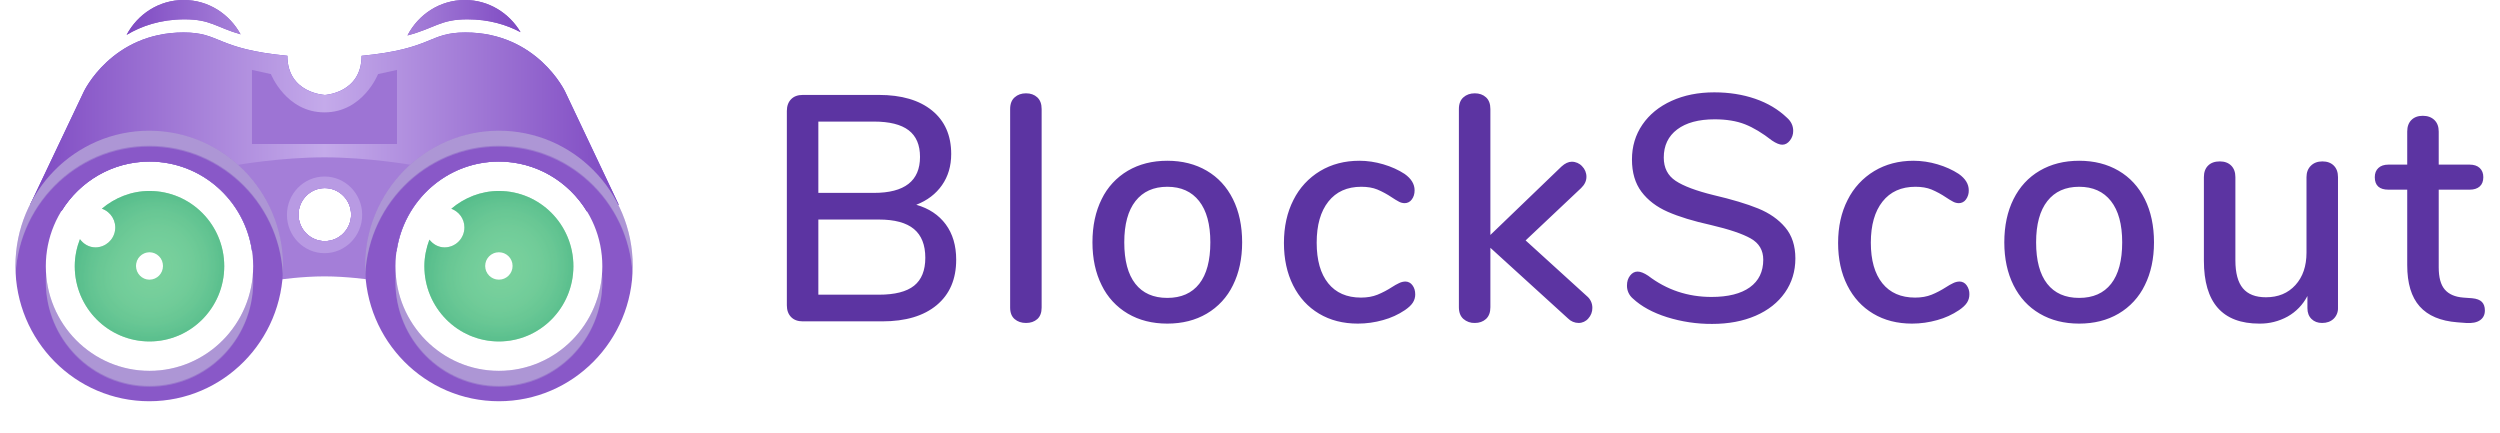
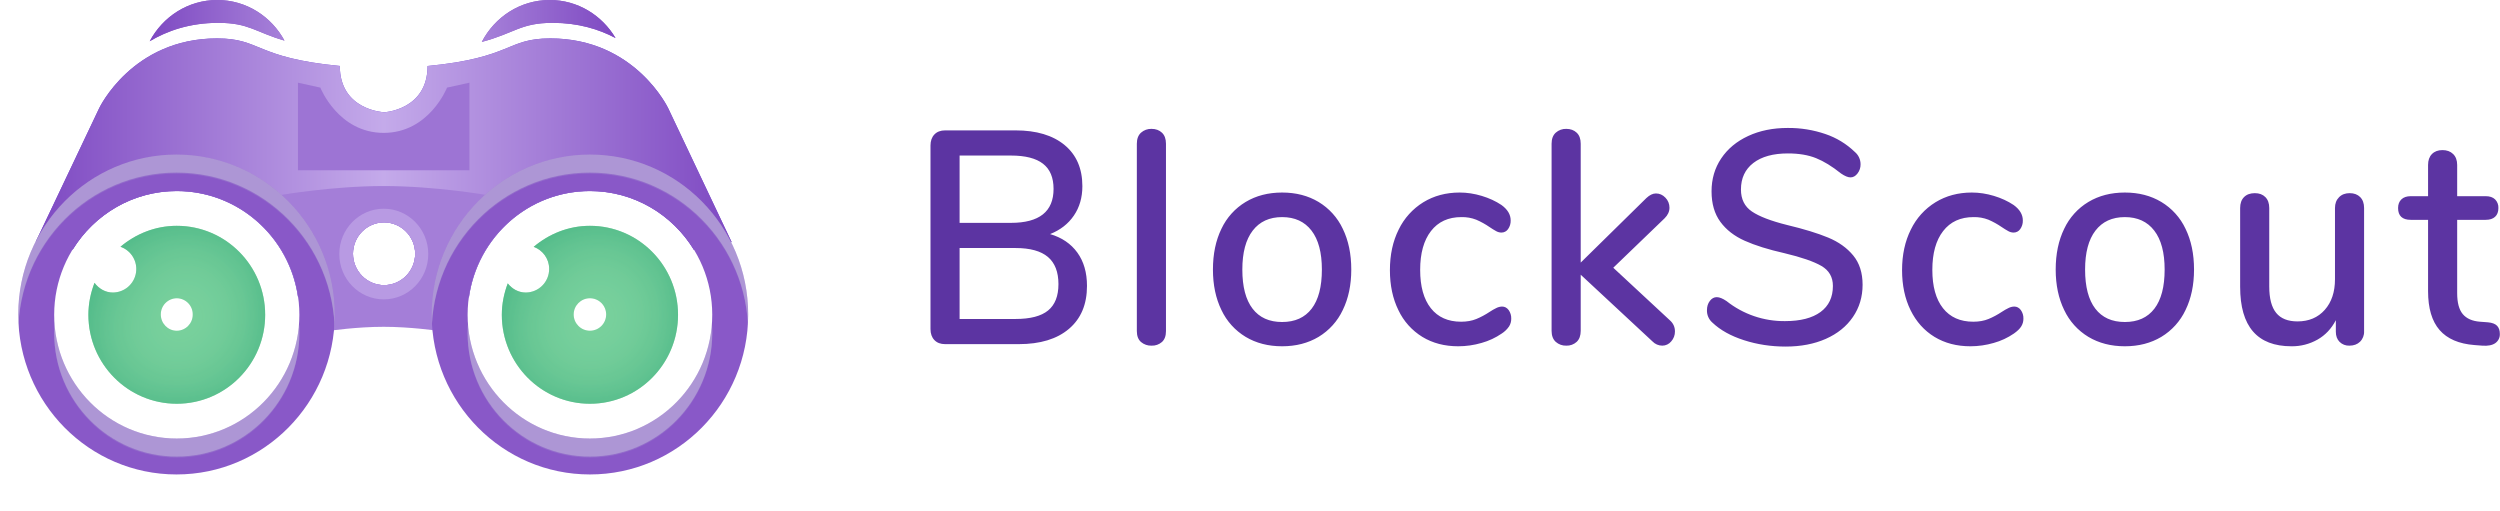
- <svg xmlns="http://www.w3.org/2000/svg" width="162" height="28">
+ <svg xmlns="http://www.w3.org/2000/svg" width="137" height="28">
  <defs>
    <linearGradient id="a" x1="0%" y1="0%" y2="0%">
      <stop offset="0%" stop-color="#7E49C2" />
      <stop offset="50%" stop-color="#C4AAEA" />
      <stop offset="100%" stop-color="#7E49C2" />
    </linearGradient>
    <filter id="b">
      <feOffset dy="1" in="SourceAlpha" />
      <feGaussianBlur result="blurOut" />
      <feFlood flood-color="#F6F6F6" result="floodOut" />
      <feComposite in="floodOut" in2="blurOut" operator="out" result="compOut" />
      <feComposite in="compOut" in2="SourceAlpha" operator="in" />
      <feComponentTransfer>
        <feFuncA slope=".25" type="linear" />
      </feComponentTransfer>
      <feBlend in2="SourceGraphic" />
    </filter>
    <filter id="c">
      <feOffset in="SourceAlpha" />
      <feGaussianBlur result="blurOut" stdDeviation="2.236" />
      <feFlood flood-color="#35B080" result="floodOut" />
      <feComposite in="floodOut" in2="blurOut" operator="out" result="compOut" />
      <feComposite in="compOut" in2="SourceAlpha" operator="in" />
      <feComponentTransfer>
        <feFuncA type="linear" />
      </feComponentTransfer>
      <feBlend in2="SourceGraphic" />
    </filter>
    <filter id="d">
      <feOffset dy="1" in="SourceAlpha" />
      <feGaussianBlur result="blurOut" />
      <feFlood flood-color="#F6F6F6" result="floodOut" />
      <feComposite in="floodOut" in2="blurOut" operator="out" result="compOut" />
      <feComposite in="compOut" in2="SourceAlpha" operator="in" />
      <feComponentTransfer>
        <feFuncA slope=".25" type="linear" />
      </feComponentTransfer>
      <feBlend in2="SourceGraphic" />
    </filter>
    <filter id="e">
      <feOffset in="SourceAlpha" />
      <feGaussianBlur result="blurOut" stdDeviation="2.236" />
      <feFlood flood-color="#35B080" result="floodOut" />
      <feComposite in="floodOut" in2="blurOut" operator="out" result="compOut" />
      <feComposite in="compOut" in2="SourceAlpha" operator="in" />
      <feComponentTransfer>
        <feFuncA type="linear" />
      </feComponentTransfer>
      <feBlend in2="SourceGraphic" />
    </filter>
  </defs>
  <path fill="#8957C8" fill-rule="evenodd" d="M30.285 1.252c-1.758 0-2.069.563-3.882 1.045C27.109.937 28.502 0 30.125 0c1.539 0 2.871.842 3.608 2.086-.913-.485-2.05-.834-3.448-.834zM8.204 2.26C8.916.921 10.297 0 11.906 0c1.595 0 2.967.906 3.684 2.226-1.596-.464-1.952-.974-3.626-.974-1.562 0-2.798.435-3.76 1.008z" />
  <path fill="url(#a)" d="M30.285 1.252c-1.758 0-2.069.563-3.882 1.045C27.109.937 28.502 0 30.125 0c1.539 0 2.871.842 3.608 2.086-.913-.485-2.05-.834-3.448-.834zM8.204 2.26C8.916.921 10.297 0 11.906 0c1.595 0 2.967.906 3.684 2.226-1.596-.464-1.952-.974-3.626-.974-1.562 0-2.798.435-3.76 1.008z" />
  <path fill="#704AD5" fill-rule="evenodd" d="M38.029 13.695c-1.181-1.933-3.289-3.226-5.701-3.226-3.376 0-6.161 2.527-6.627 5.812l-4.674.98v-.027l-4.702-.984c-.48-3.27-3.264-5.781-6.638-5.781-2.405 0-4.51 1.28-5.697 3.199l-2.029-.425 3.472-7.309s1.804-3.83 6.462-3.83c2.416 0 2.076 1.063 6.728 1.51 0 2.421 2.404 2.535 2.404 2.535v.008s2.403-.115 2.403-2.54c4.653-.448 4.312-1.513 6.729-1.513 4.658 0 6.462 3.836 6.462 3.836l3.471 7.323-2.063.432zm-16.982-1.508c-.941 0-1.703.77-1.703 1.719 0 .949.762 1.719 1.703 1.719.94 0 1.703-.77 1.703-1.719 0-.949-.763-1.719-1.703-1.719z" />
  <path fill="url(#a)" d="M38.029 13.695c-1.181-1.933-3.289-3.226-5.701-3.226-3.376 0-6.161 2.527-6.627 5.812l-4.674.98v-.027l-4.702-.984c-.48-3.27-3.264-5.781-6.638-5.781-2.405 0-4.51 1.28-5.697 3.199l-2.029-.425 3.472-7.309s1.804-3.83 6.462-3.83c2.416 0 2.076 1.063 6.728 1.51 0 2.421 2.404 2.535 2.404 2.535v.008s2.403-.115 2.403-2.54c4.653-.448 4.312-1.513 6.729-1.513 4.658 0 6.462 3.836 6.462 3.836l3.471 7.323-2.063.432zm-16.982-1.508c-.941 0-1.703.77-1.703 1.719 0 .949.762 1.719 1.703 1.719.94 0 1.703-.77 1.703-1.719 0-.949-.763-1.719-1.703-1.719z" />
  <path fill="#A47ED8" fill-rule="evenodd" d="M23.964 18.124s-1.477-.215-2.937-.215c-1.477 0-2.938.215-2.938.215l-2.67-7.443s2.8-.486 5.608-.486c2.799 0 5.607.486 5.607.486l-2.67 7.443zm-2.917-5.937c-.941 0-1.703.77-1.703 1.719 0 .949.762 1.719 1.703 1.719.94 0 1.703-.77 1.703-1.719 0-.949-.763-1.719-1.703-1.719z" />
  <path fill="#B89AE3" fill-rule="evenodd" d="M21.031 16.406c-1.346 0-2.437-1.112-2.437-2.484 0-1.372 1.091-2.484 2.437-2.484 1.346 0 2.438 1.112 2.438 2.484 0 1.372-1.092 2.484-2.438 2.484zm.016-4.219c-.941 0-1.703.77-1.703 1.719 0 .949.762 1.719 1.703 1.719.94 0 1.703-.77 1.703-1.719 0-.949-.763-1.719-1.703-1.719z" />
  <path fill="#9D74D4" fill-rule="evenodd" d="M16.327 4.531v4.801h9.399V4.531l-1.228.27s-.976 2.481-3.471 2.481c-2.496 0-3.472-2.481-3.472-2.481l-1.228-.27z" />
  <path fill="#8958C8" fill-rule="evenodd" d="M32.328 26c-4.789 0-8.672-3.925-8.672-8.766s3.883-8.765 8.672-8.765c4.789 0 8.672 3.924 8.672 8.765C41 22.075 37.117 26 32.328 26zm0-15.531c-3.702 0-6.703 3.036-6.703 6.781 0 3.745 3.001 6.781 6.703 6.781 3.702 0 6.703-3.036 6.703-6.781 0-3.745-3.001-6.781-6.703-6.781z" filter="url(#b)" />
  <path fill="#80D6A1" fill-rule="evenodd" d="M32.328 22.125c-2.666 0-4.828-2.183-4.828-4.875 0-.608.124-1.184.325-1.721.235.299.581.502.987.502a1.29 1.29 0 0 0 1.282-1.297c0-.56-.356-1.027-.848-1.208.838-.708 1.904-1.151 3.082-1.151 2.667 0 4.828 2.183 4.828 4.875s-2.161 4.875-4.828 4.875zm0-5.781a.89.89 0 1 0-.001 1.78.89.89 0 0 0 .001-1.78z" filter="url(#c)" />
  <path fill="#8958C8" fill-rule="evenodd" d="M9.672 26C4.883 26 1 22.075 1 17.234s3.883-8.765 8.672-8.765c4.789 0 8.672 3.924 8.672 8.765 0 4.841-3.883 8.766-8.672 8.766zm.015-15.531c-3.71 0-6.718 3.036-6.718 6.781 0 3.745 3.008 6.781 6.718 6.781 3.711 0 6.719-3.036 6.719-6.781 0-3.745-3.008-6.781-6.719-6.781z" filter="url(#d)" />
  <path fill="#80D6A1" fill-rule="evenodd" d="M9.687 22.125c-2.675 0-4.843-2.183-4.843-4.875 0-.619.126-1.207.335-1.752.234.316.589.533 1.008.533a1.29 1.29 0 0 0 .414-2.509c.84-.706 1.907-1.147 3.086-1.147 2.676 0 4.844 2.183 4.844 4.875s-2.168 4.875-4.844 4.875zm0-5.781a.882.882 0 0 0-.875.89c0 .492.392.891.875.891a.883.883 0 0 0 .875-.891.882.882 0 0 0-.875-.89z" filter="url(#e)" />
-   <path fill="#5C34A2" fill-rule="evenodd" d="M160.029 12.291h-2v5.036c0 .653.131 1.131.394 1.436.263.306.663.479 1.202.521l.566.041c.296.028.508.108.637.24.127.132.192.315.192.551 0 .278-.105.489-.314.635-.209.146-.515.205-.919.177l-.546-.042c-1.091-.083-1.906-.426-2.445-1.03-.539-.604-.808-1.495-.808-2.674v-4.891h-1.213c-.593 0-.889-.271-.889-.812 0-.25.077-.448.233-.593.154-.146.373-.219.656-.219h1.213V8.523c0-.319.091-.568.273-.749.181-.18.427-.27.737-.27s.559.09.748.27c.188.181.283.43.283.749v2.144h2c.283 0 .502.073.657.219.155.145.233.343.233.593 0 .264-.078.465-.233.603-.155.139-.374.209-.657.209zm-9.558 8.637c-.283 0-.512-.087-.687-.26-.175-.174-.263-.406-.263-.697v-.791a3.216 3.216 0 0 1-1.283 1.332 3.682 3.682 0 0 1-1.829.458c-2.398 0-3.597-1.36-3.597-4.08v-5.411c0-.319.091-.569.273-.749.182-.181.435-.271.758-.271.31 0 .556.09.738.271.181.18.272.43.272.749v5.39c0 .819.162 1.423.485 1.811.324.389.822.583 1.496.583.795 0 1.431-.264 1.909-.791.479-.527.718-1.228.718-2.102v-4.891c0-.305.094-.552.283-.739.188-.187.437-.281.747-.281s.556.09.738.271c.182.18.273.43.273.749v8.471a.935.935 0 0 1-.283.707c-.189.18-.438.271-.748.271zm-13.185-.604c-.735.431-1.587.646-2.557.646s-1.822-.215-2.556-.646c-.735-.43-1.3-1.044-1.698-1.842-.397-.797-.596-1.724-.596-2.778 0-1.068.199-2.001.596-2.8.398-.797.963-1.411 1.698-1.841.734-.43 1.586-.646 2.556-.646s1.822.216 2.557.646c.734.43 1.3 1.044 1.697 1.841.397.799.596 1.732.596 2.8 0 1.054-.199 1.981-.596 2.778a4.298 4.298 0 0 1-1.697 1.842zm-.496-7.295c-.485-.617-1.172-.926-2.061-.926s-1.576.309-2.061.926c-.485.618-.728 1.509-.728 2.675 0 1.179.24 2.074.718 2.685.478.61 1.168.915 2.071.915.903 0 1.593-.305 2.072-.915.478-.611.717-1.506.717-2.685 0-1.166-.243-2.057-.728-2.675zm-12.69 6.255c.404 0 .761-.063 1.071-.188.31-.125.627-.291.95-.499.148-.097.296-.18.444-.25a.971.971 0 0 1 .405-.104.56.56 0 0 1 .464.239.95.95 0 0 1 .182.594c0 .194-.05.371-.151.53-.101.16-.273.323-.516.489a4.782 4.782 0 0 1-1.414.646 6.007 6.007 0 0 1-1.637.229c-.957 0-1.795-.215-2.516-.646-.721-.43-1.28-1.04-1.677-1.831-.398-.791-.596-1.707-.596-2.748 0-1.054.205-1.984.616-2.788a4.541 4.541 0 0 1 1.728-1.874c.741-.444 1.589-.666 2.546-.666a5.48 5.48 0 0 1 1.546.229c.518.153.98.361 1.384.625.431.305.647.659.647 1.061a.952.952 0 0 1-.182.593.559.559 0 0 1-.465.24.798.798 0 0 1-.364-.094 5.038 5.038 0 0 1-.464-.281 5.516 5.516 0 0 0-.94-.51c-.29-.118-.637-.177-1.041-.177-.916 0-1.627.32-2.132.958-.505.638-.758 1.526-.758 2.664 0 1.138.25 2.015.748 2.633.498.617 1.206.926 2.122.926zm-13.054-6.64c1.185.278 2.145.566 2.879.864.734.299 1.32.708 1.758 1.228.438.52.657 1.19.657 2.008 0 .833-.226 1.572-.677 2.217-.451.645-1.084 1.145-1.899 1.499-.816.353-1.755.53-2.819.53a9.628 9.628 0 0 1-2.921-.437c-.922-.291-1.66-.693-2.212-1.207a1.078 1.078 0 0 1-.384-.853c0-.25.067-.461.202-.635.134-.173.296-.26.485-.26.188 0 .417.09.687.27 1.199.916 2.566 1.374 4.102 1.374 1.078 0 1.906-.208 2.486-.624.579-.417.869-1.013.869-1.79 0-.611-.27-1.069-.809-1.374-.539-.305-1.401-.596-2.586-.874-1.132-.25-2.061-.534-2.789-.853-.727-.319-1.297-.753-1.708-1.301-.411-.548-.616-1.245-.616-2.092 0-.846.226-1.599.677-2.258.451-.659 1.081-1.172 1.89-1.54.808-.368 1.73-.552 2.768-.552.956 0 1.839.139 2.647.416.809.278 1.496.687 2.062 1.228.269.236.404.521.404.854a.979.979 0 0 1-.213.624c-.141.181-.306.271-.495.271-.175 0-.397-.09-.666-.271-.62-.485-1.203-.836-1.748-1.051-.546-.215-1.203-.323-1.971-.323-1.037 0-1.846.219-2.425.656-.579.437-.869 1.044-.869 1.821 0 .666.256 1.169.768 1.509.512.34 1.334.649 2.466.926zm-8.75 8.284a.968.968 0 0 1-.688-.291l-5.031-4.579v3.85c0 .333-.095.586-.283.76-.189.173-.432.26-.728.26a1.07 1.07 0 0 1-.737-.26c-.196-.174-.293-.427-.293-.76V7.066c0-.333.097-.586.293-.759.195-.174.441-.26.737-.26s.539.086.728.26c.188.173.283.426.283.759v8.159l4.607-4.433c.229-.208.451-.312.667-.312a.9.9 0 0 1 .667.291.959.959 0 0 1 .283.687c0 .264-.115.507-.344.728l-3.597 3.393 3.961 3.601a.978.978 0 0 1 .364.77.996.996 0 0 1-.263.687.816.816 0 0 1-.626.291zm-14.105-1.644c.404 0 .761-.063 1.071-.188a5.73 5.73 0 0 0 .949-.499c.148-.097.297-.18.445-.25a.97.97 0 0 1 .404-.104.56.56 0 0 1 .465.239c.121.16.182.358.182.594a.97.97 0 0 1-.152.53c-.101.16-.273.323-.515.489a4.777 4.777 0 0 1-1.415.646 6.002 6.002 0 0 1-1.637.229c-.956 0-1.795-.215-2.515-.646-.721-.43-1.281-1.04-1.678-1.831-.397-.791-.596-1.707-.596-2.748 0-1.054.205-1.984.616-2.788a4.541 4.541 0 0 1 1.728-1.874c.741-.444 1.59-.666 2.547-.666.511 0 1.027.077 1.545.229.519.153.981.361 1.385.625.431.305.646.659.646 1.061 0 .236-.06.434-.182.593a.558.558 0 0 1-.464.24.792.792 0 0 1-.364-.094 5.169 5.169 0 0 1-.465-.281 5.516 5.516 0 0 0-.94-.51c-.289-.118-.636-.177-1.04-.177-.917 0-1.627.32-2.132.958-.505.638-.758 1.526-.758 2.664 0 1.138.249 2.015.748 2.633.498.617 1.205.926 2.122.926zm-9.993 1.04c-.735.431-1.587.646-2.557.646s-1.822-.215-2.556-.646a4.298 4.298 0 0 1-1.697-1.842c-.398-.797-.597-1.724-.597-2.778 0-1.068.199-2.001.597-2.8a4.301 4.301 0 0 1 1.697-1.841c.734-.43 1.586-.646 2.556-.646s1.822.216 2.557.646c.734.43 1.3 1.044 1.697 1.841.397.799.596 1.732.596 2.8 0 1.054-.199 1.981-.596 2.778a4.298 4.298 0 0 1-1.697 1.842zm-.495-7.295c-.485-.617-1.172-.926-2.062-.926-.889 0-1.576.309-2.061.926-.485.618-.727 1.509-.727 2.675 0 1.179.239 2.074.717 2.685.478.61 1.169.915 2.071.915.903 0 1.593-.305 2.072-.915.478-.611.717-1.506.717-2.685 0-1.166-.242-2.057-.727-2.675zm-11.216 7.899c-.296 0-.542-.083-.737-.25-.196-.166-.293-.416-.293-.749V7.066c0-.333.097-.586.293-.759.195-.174.441-.26.737-.26.297 0 .539.086.728.26.188.173.283.426.283.759v12.863c0 .333-.095.583-.283.749-.189.167-.431.25-.728.25zm-4.526-4.1c0 1.263-.421 2.244-1.263 2.945-.842.701-2.018 1.051-3.526 1.051h-5.154c-.323 0-.575-.094-.757-.281-.182-.187-.273-.44-.273-.76V7.191c0-.319.091-.572.273-.759.182-.188.434-.281.757-.281h4.931c1.469 0 2.617.336 3.446 1.009.828.673 1.243 1.613 1.243 2.82 0 .778-.199 1.45-.597 2.019-.397.569-.953.992-1.667 1.27.822.236 1.458.659 1.91 1.269.451.611.677 1.374.677 2.29zm-2.344-6.66c0-.777-.246-1.353-.738-1.728s-1.243-.562-2.253-.562h-3.597v4.621h3.597c1.994 0 2.991-.777 2.991-2.331zm-.394 4.672c-.492-.409-1.25-.614-2.274-.614h-3.92v4.87h3.92c1.037 0 1.799-.194 2.284-.582.485-.389.727-.992.727-1.811 0-.833-.246-1.453-.737-1.863z" />
+   <path fill="#5C34A2" fill-rule="evenodd" d="M136.217 12.047h-1.564v4.021c0 .521.103.903.308 1.146.206.244.519.383.94.416l.442.033c.232.022.398.086.498.191.1.106.15.252.15.44a.584.584 0 0 1-.245.507c-.163.117-.403.164-.719.141l-.426-.033c-.853-.066-1.49-.34-1.911-.822-.421-.482-.632-1.194-.632-2.135v-3.905h-.948c-.463 0-.695-.216-.695-.648 0-.2.061-.357.182-.474.121-.116.292-.174.513-.174h.948V9.039c0-.254.071-.454.213-.598.142-.144.334-.216.577-.216.242 0 .437.072.584.216.148.144.221.344.221.598v1.712h1.564c.221 0 .392.058.513.174a.628.628 0 0 1 .182.474c0 .21-.061.371-.182.482-.121.111-.292.166-.513.166zm-7.471 6.895a.723.723 0 0 1-.537-.207c-.137-.139-.205-.324-.205-.557v-.631c-.242.465-.576.82-1.003 1.063a2.825 2.825 0 0 1-1.429.366c-1.875 0-2.812-1.086-2.812-3.257v-4.32c0-.255.071-.454.213-.598.143-.144.34-.216.593-.216.242 0 .434.072.576.216.142.144.213.343.213.598v4.303c0 .654.127 1.136.38 1.446.252.31.642.465 1.168.465.621 0 1.119-.21 1.493-.631.374-.421.561-.981.561-1.678v-3.905c0-.244.073-.44.221-.59.147-.15.342-.224.584-.224.242 0 .434.072.577.216.142.144.213.343.213.598v6.763a.753.753 0 0 1-.221.564c-.148.144-.343.216-.585.216zm-10.306-.481c-.574.343-1.239.515-1.998.515-.758 0-1.424-.172-1.998-.515a3.406 3.406 0 0 1-1.326-1.471c-.311-.637-.466-1.376-.466-2.218 0-.853.155-1.598.466-2.235a3.397 3.397 0 0 1 1.326-1.47c.574-.344 1.24-.516 1.998-.516.759 0 1.424.172 1.998.516a3.406 3.406 0 0 1 1.327 1.47c.311.637.466 1.382.466 2.235 0 .842-.155 1.581-.466 2.218a3.414 3.414 0 0 1-1.327 1.471zm-.387-5.824c-.379-.493-.916-.74-1.611-.74s-1.232.247-1.611.74-.568 1.204-.568 2.135c0 .942.187 1.656.56 2.143.374.488.914.731 1.619.731.706 0 1.245-.243 1.619-.731.374-.487.561-1.201.561-2.143 0-.931-.189-1.642-.569-2.135zm-9.918 4.993c.316 0 .594-.05.837-.15.242-.099.489-.232.742-.399a2.94 2.94 0 0 1 .348-.199.744.744 0 0 1 .316-.083c.147 0 .268.064.363.191a.77.77 0 0 1 .142.474c0 .155-.04.296-.119.423-.078.128-.213.258-.402.391a3.697 3.697 0 0 1-1.106.515 4.577 4.577 0 0 1-1.279.183c-.748 0-1.403-.172-1.967-.515-.563-.344-1-.831-1.311-1.463-.31-.631-.466-1.362-.466-2.193 0-.842.161-1.584.482-2.226a3.587 3.587 0 0 1 1.351-1.496c.579-.354 1.242-.532 1.99-.532.4 0 .803.061 1.208.183.405.122.766.288 1.082.499.337.244.505.526.505.847a.77.77 0 0 1-.142.474.436.436 0 0 1-.363.191.6.6 0 0 1-.284-.075 4.299 4.299 0 0 1-.364-.224 4.29 4.29 0 0 0-.734-.407 2.12 2.12 0 0 0-.814-.142c-.716 0-1.271.255-1.666.765-.395.509-.592 1.218-.592 2.127 0 .908.195 1.609.584 2.101.39.493.943.74 1.659.74zm-10.204-5.301c.927.222 1.677.452 2.251.69.574.238 1.032.565 1.374.98.342.416.514.95.514 1.604 0 .664-.177 1.254-.53 1.769-.352.515-.847.914-1.484 1.197-.637.282-1.372.423-2.204.423-.8 0-1.561-.116-2.282-.349-.721-.232-1.298-.553-1.729-.963a.867.867 0 0 1-.3-.682c0-.199.052-.368.157-.506.106-.139.232-.208.38-.208.147 0 .326.072.537.216a5.07 5.07 0 0 0 3.206 1.097c.842 0 1.49-.167 1.943-.499.452-.332.679-.808.679-1.429 0-.487-.211-.853-.632-1.097-.421-.243-1.095-.476-2.022-.697-.884-.2-1.611-.427-2.179-.682-.569-.254-1.014-.6-1.335-1.038-.321-.438-.482-.994-.482-1.67 0-.676.176-1.277.529-1.803.353-.526.845-.936 1.477-1.229.632-.294 1.353-.441 2.164-.441a6.2 6.2 0 0 1 2.069.333 4.298 4.298 0 0 1 1.611.98.88.88 0 0 1 .316.681.794.794 0 0 1-.166.499c-.11.144-.239.216-.387.216-.137 0-.31-.072-.521-.216-.484-.388-.94-.668-1.366-.839-.427-.172-.94-.258-1.54-.258-.811 0-1.443.175-1.896.523-.452.349-.679.834-.679 1.454 0 .532.2.934.6 1.205.401.272 1.043.518 1.927.739zm-6.839 6.613a.747.747 0 0 1-.537-.232l-3.932-3.656v3.074c0 .266-.074.468-.222.607a.798.798 0 0 1-.568.207.829.829 0 0 1-.577-.207c-.152-.139-.229-.341-.229-.607V7.876c0-.266.077-.468.229-.606a.825.825 0 0 1 .577-.208c.231 0 .421.069.568.208.148.138.222.34.222.606v6.514l3.601-3.539c.179-.167.352-.25.521-.25.2 0 .374.078.521.233a.771.771 0 0 1 .221.548c0 .211-.089.405-.268.582l-2.812 2.708 3.096 2.875c.19.166.284.371.284.615a.8.8 0 0 1-.205.548.632.632 0 0 1-.49.232zM80.068 17.63c.316 0 .595-.05.837-.15.242-.099.49-.232.742-.399a2.94 2.94 0 0 1 .348-.199.748.748 0 0 1 .316-.083c.147 0 .268.064.363.191a.77.77 0 0 1 .142.474.784.784 0 0 1-.118.423 1.422 1.422 0 0 1-.403.391 3.697 3.697 0 0 1-1.106.515 4.572 4.572 0 0 1-1.279.183c-.748 0-1.403-.172-1.966-.515a3.444 3.444 0 0 1-1.311-1.463c-.311-.631-.466-1.362-.466-2.193 0-.842.16-1.584.481-2.226a3.6 3.6 0 0 1 1.351-1.496c.579-.354 1.242-.532 1.99-.532.4 0 .803.061 1.208.183.406.122.766.288 1.082.499.337.244.506.526.506.847a.777.777 0 0 1-.142.474.436.436 0 0 1-.364.191.603.603 0 0 1-.284-.075 4.153 4.153 0 0 1-.363-.224 4.295 4.295 0 0 0-.735-.407 2.112 2.112 0 0 0-.813-.142c-.716 0-1.272.255-1.667.765-.394.509-.592 1.218-.592 2.127 0 .908.195 1.609.585 2.101.389.493.942.74 1.658.74zm-7.81.831c-.574.343-1.24.515-1.998.515-.759 0-1.425-.172-1.998-.515a3.408 3.408 0 0 1-1.327-1.471c-.311-.637-.466-1.376-.466-2.218 0-.853.155-1.598.466-2.235a3.4 3.4 0 0 1 1.327-1.47c.573-.344 1.239-.516 1.998-.516.758 0 1.424.172 1.998.516a3.404 3.404 0 0 1 1.326 1.47c.311.637.466 1.382.466 2.235 0 .842-.155 1.581-.466 2.218a3.412 3.412 0 0 1-1.326 1.471zm-.387-5.824c-.379-.493-.916-.74-1.611-.74s-1.232.247-1.611.74-.569 1.204-.569 2.135c0 .942.187 1.656.561 2.143.373.488.913.731 1.619.731.705 0 1.245-.243 1.619-.731.373-.487.56-1.201.56-2.143 0-.931-.189-1.642-.568-2.135zm-8.766 6.305a.847.847 0 0 1-.577-.199c-.152-.133-.229-.332-.229-.598V7.876c0-.266.077-.468.229-.606a.825.825 0 0 1 .577-.208c.231 0 .421.069.568.208.148.138.222.34.222.606v10.269c0 .266-.074.465-.222.598a.815.815 0 0 1-.568.199zm-3.538-3.273c0 1.008-.329 1.792-.987 2.351-.658.56-1.577.839-2.756.839h-4.028c-.253 0-.45-.074-.592-.224-.142-.149-.213-.351-.213-.606V7.976c0-.255.071-.457.213-.606.142-.15.339-.225.592-.225h3.854c1.147 0 2.045.269 2.693.806.647.538.971 1.288.971 2.252 0 .62-.155 1.157-.466 1.611-.31.455-.745.792-1.303 1.014.642.188 1.14.526 1.493 1.013.353.488.529 1.097.529 1.828zm-1.832-5.317c0-.62-.192-1.08-.577-1.379-.384-.299-.971-.449-1.761-.449h-2.811v3.689h2.811c1.558 0 2.338-.62 2.338-1.861zm-.308 3.73c-.385-.326-.977-.49-1.777-.49h-3.064v3.888h3.064c.811 0 1.406-.155 1.785-.465.379-.31.568-.792.568-1.446 0-.664-.192-1.16-.576-1.487z" />
</svg>
